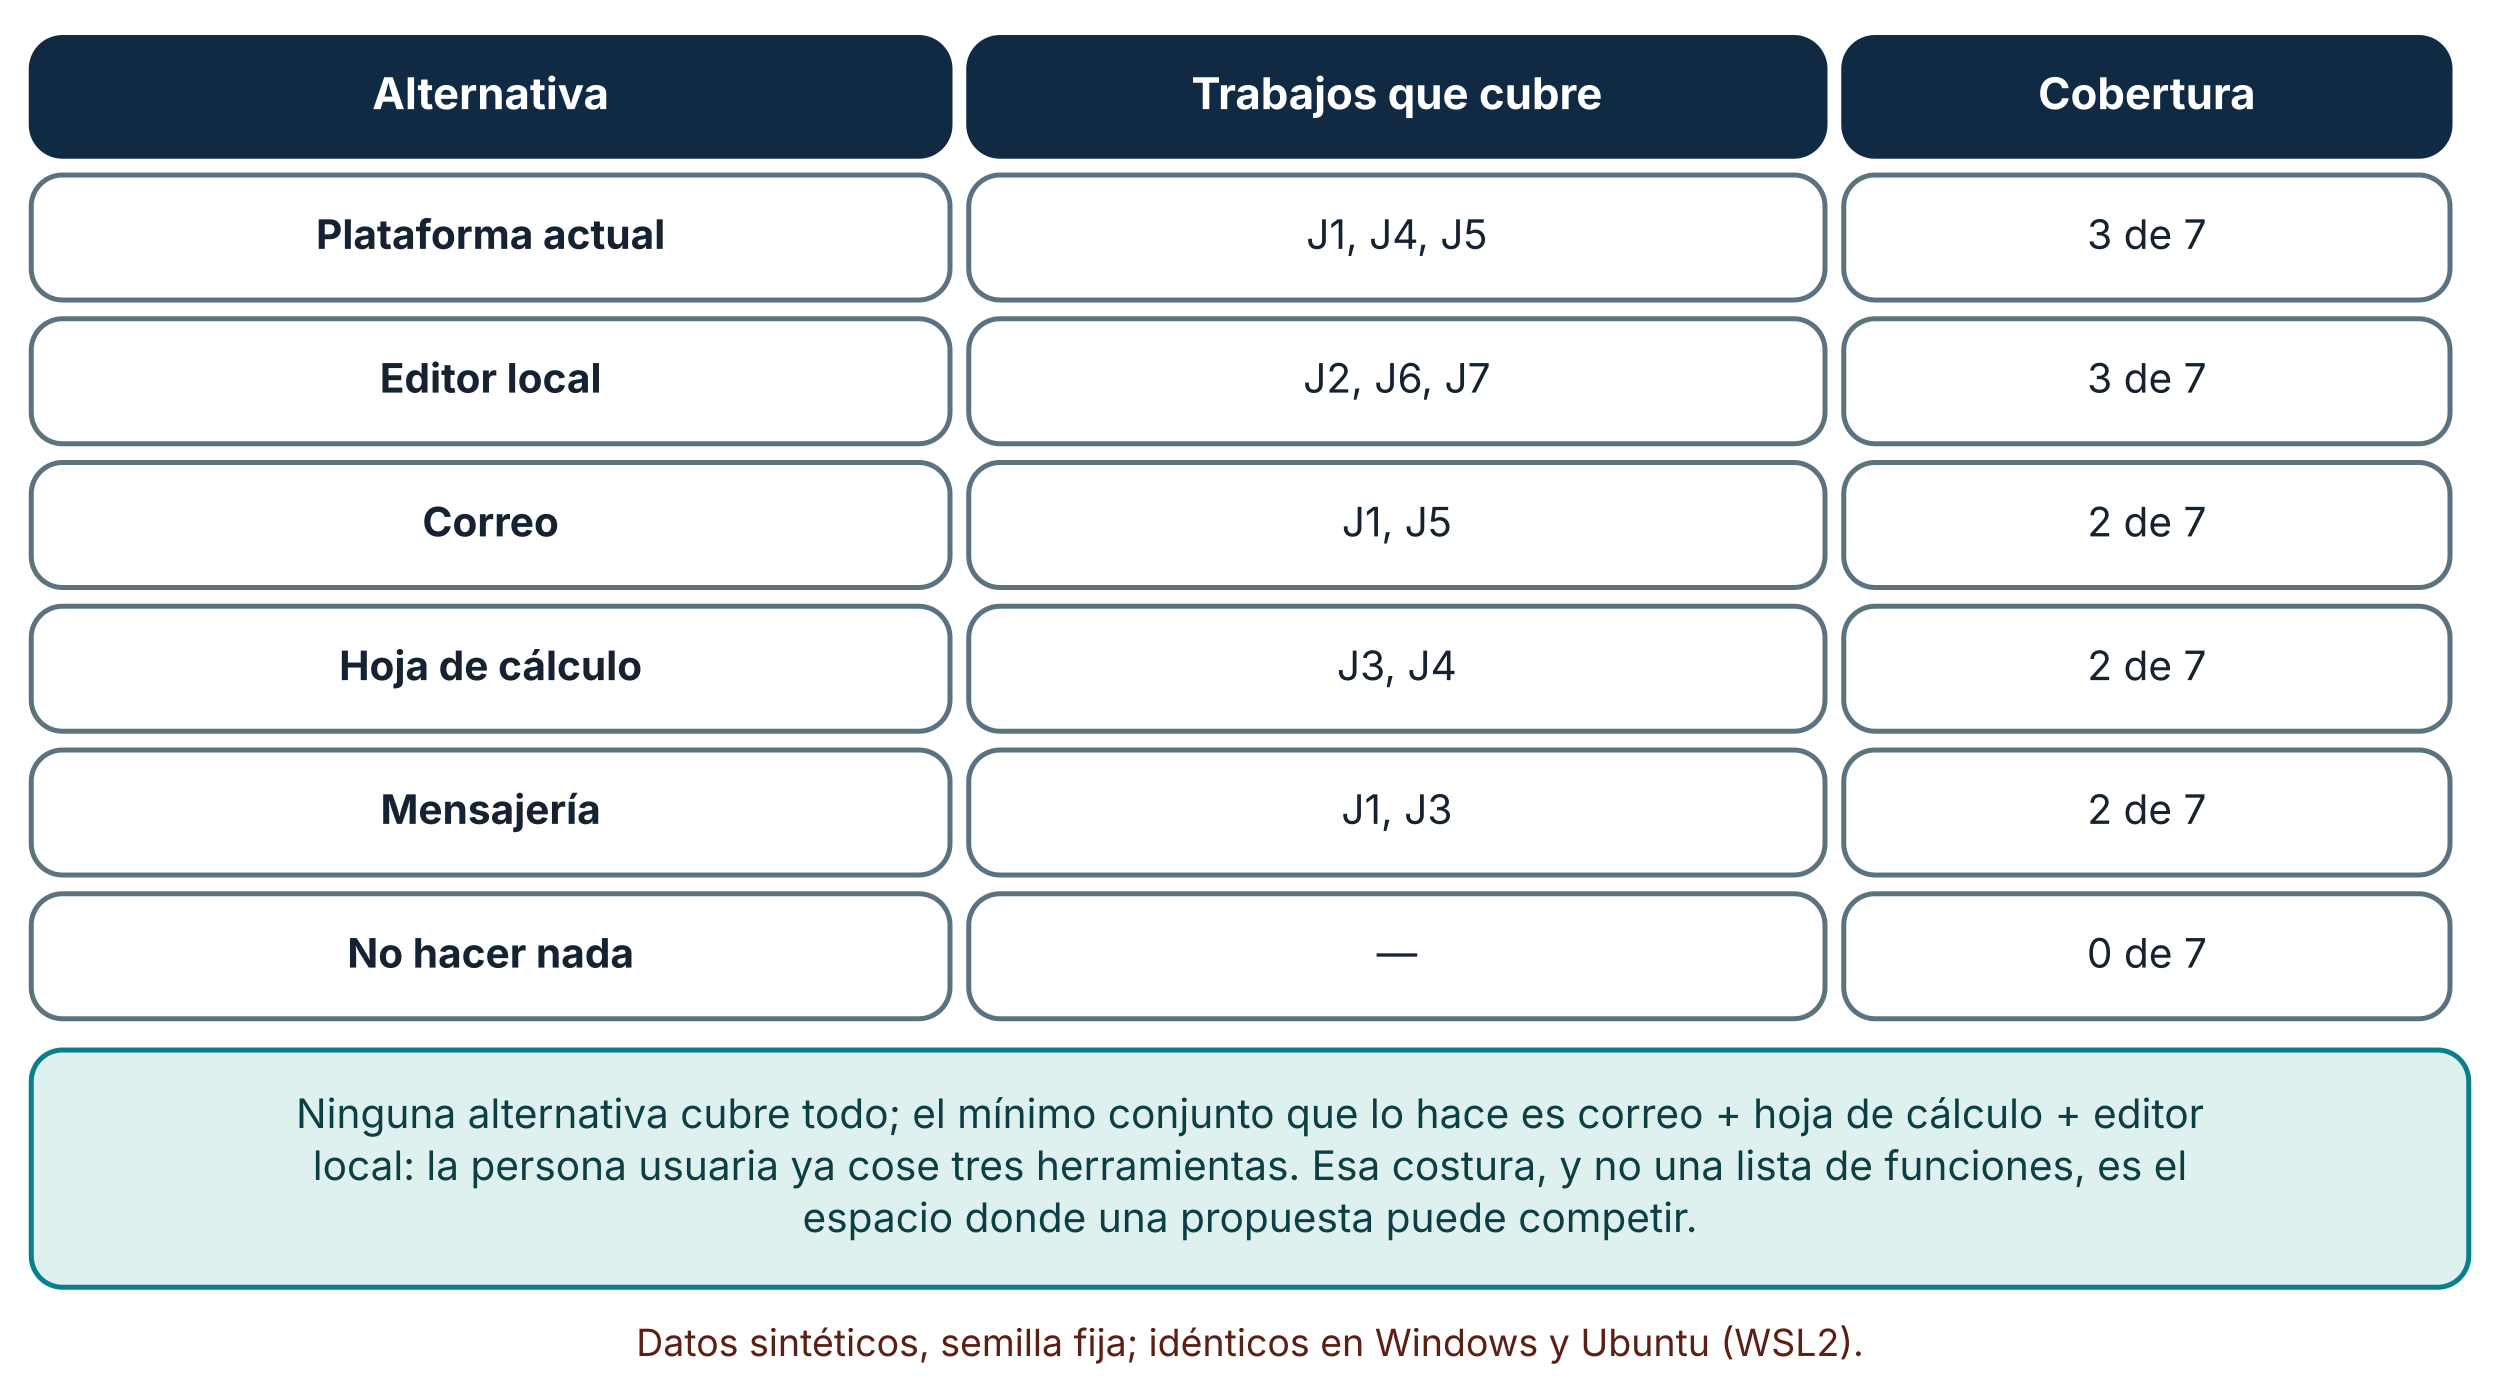
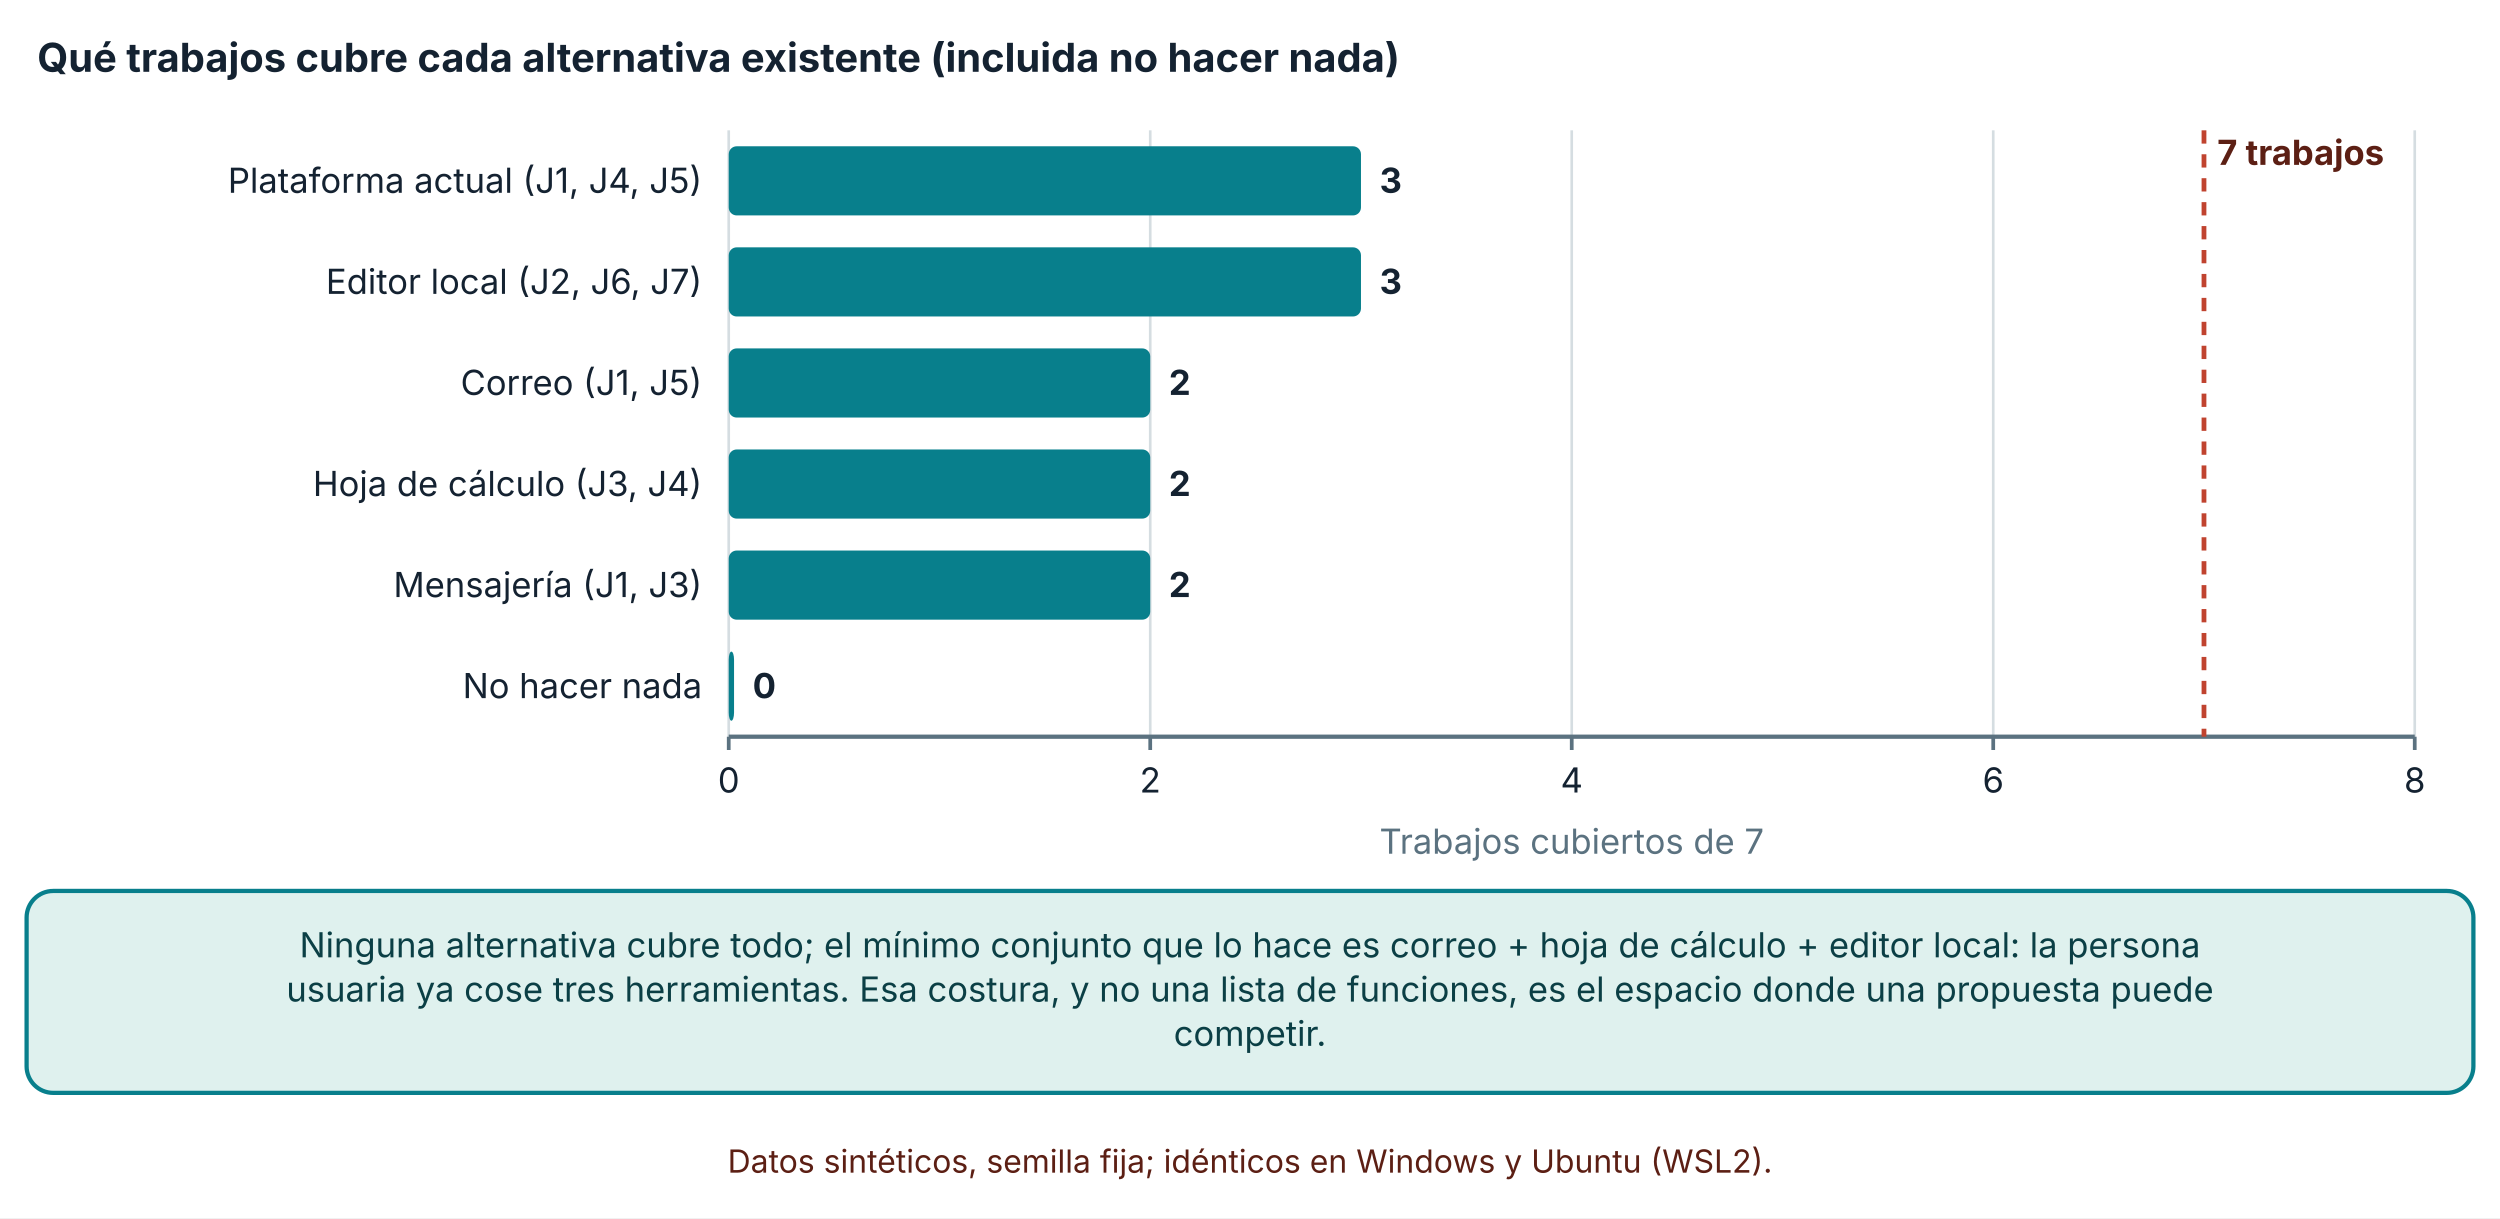
- <svg xmlns="http://www.w3.org/2000/svg" viewBox="0 0 800 447" width="800" height="447" role="img" aria-labelledby="t d" font-family="Inter, 'Segoe UI', system-ui, -apple-system, sans-serif">
+ <svg xmlns="http://www.w3.org/2000/svg" viewBox="0 0 940 458" width="940" height="458" role="img" aria-labelledby="t d" font-family="Inter, 'Segoe UI', system-ui, -apple-system, sans-serif">
  <defs>
    <marker id="arrow" viewBox="0 0 10 10" refX="9" refY="5" markerWidth="8" markerHeight="8" orient="auto-start-reverse">
      <path d="M0,0 L10,5 L0,10 z" fill="#32505f" />
    </marker>
    <marker id="arrow-coral" viewBox="0 0 10 10" refX="9" refY="5" markerWidth="8" markerHeight="8" orient="auto-start-reverse">
      <path d="M0,0 L10,5 L0,10 z" fill="#c0432f" />
    </marker>
  </defs>
-   <rect width="800" height="447" fill="#ffffff" />
-   <rect x="10" y="12" width="294" height="38" rx="10" fill="#102a43" stroke="#102a43" stroke-width="1.6" />
-   <text x="157" y="34.92" font-size="14" text-anchor="middle" font-weight="700" fill="#ffffff">
-     <tspan x="157" dy="0">Alternativa</tspan>
+   <rect width="940" height="458" fill="#ffffff" />
+   <text x="14" y="27" font-size="15" text-anchor="start" font-weight="700" fill="#142231">
+     <tspan x="14" dy="0">Qué trabajos cubre cada alternativa existente (incluida no hacer nada)</tspan>
  </text>
-   <rect x="310" y="12" width="274" height="38" rx="10" fill="#102a43" stroke="#102a43" stroke-width="1.6" />
-   <text x="447" y="34.92" font-size="14" text-anchor="middle" font-weight="700" fill="#ffffff">
-     <tspan x="447" dy="0">Trabajos que cubre</tspan>
+   <line x1="274" y1="49" x2="274" y2="277" stroke="#d5dde1" stroke-width="1" />
+   <line x1="274" y1="277" x2="274" y2="282" stroke="#5b7280" stroke-width="1.4" />
+   <text x="274" y="298" font-size="13" text-anchor="middle" font-weight="400" fill="#142231">
+     <tspan x="274" dy="0">0</tspan>
  </text>
-   <rect x="590" y="12" width="194" height="38" rx="10" fill="#102a43" stroke="#102a43" stroke-width="1.6" />
-   <text x="687" y="34.92" font-size="14" text-anchor="middle" font-weight="700" fill="#ffffff">
-     <tspan x="687" dy="0">Cobertura</tspan>
+   <line x1="432.485" y1="49" x2="432.485" y2="277" stroke="#d5dde1" stroke-width="1" />
+   <line x1="432.485" y1="277" x2="432.485" y2="282" stroke="#5b7280" stroke-width="1.4" />
+   <text x="432.485" y="298" font-size="13" text-anchor="middle" font-weight="400" fill="#142231">
+     <tspan x="432.485" dy="0">2</tspan>
  </text>
-   <rect x="10" y="56" width="294" height="40" rx="10" fill="#ffffff" stroke="#5b7280" stroke-width="1.6" />
-   <text x="157" y="79.64" font-size="13" text-anchor="middle" font-weight="700" fill="#142231">
-     <tspan x="157" dy="0">Plataforma actual</tspan>
+   <line x1="590.97" y1="49" x2="590.97" y2="277" stroke="#d5dde1" stroke-width="1" />
+   <line x1="590.97" y1="277" x2="590.97" y2="282" stroke="#5b7280" stroke-width="1.4" />
+   <text x="590.97" y="298" font-size="13" text-anchor="middle" font-weight="400" fill="#142231">
+     <tspan x="590.97" dy="0">4</tspan>
  </text>
-   <rect x="310" y="56" width="274" height="40" rx="10" fill="#ffffff" stroke="#5b7280" stroke-width="1.6" />
-   <text x="447" y="79.64" font-size="13" text-anchor="middle" font-weight="400" fill="#142231">
-     <tspan x="447" dy="0">J1, J4, J5</tspan>
+   <line x1="749.455" y1="49" x2="749.455" y2="277" stroke="#d5dde1" stroke-width="1" />
+   <line x1="749.455" y1="277" x2="749.455" y2="282" stroke="#5b7280" stroke-width="1.4" />
+   <text x="749.455" y="298" font-size="13" text-anchor="middle" font-weight="400" fill="#142231">
+     <tspan x="749.455" dy="0">6</tspan>
  </text>
-   <rect x="590" y="56" width="194" height="40" rx="10" fill="#ffffff" stroke="#5b7280" stroke-width="1.6" />
-   <text x="687" y="79.64" font-size="13" text-anchor="middle" font-weight="400" fill="#142231">
-     <tspan x="687" dy="0">3 de 7</tspan>
+   <line x1="907.94" y1="49" x2="907.94" y2="277" stroke="#d5dde1" stroke-width="1" />
+   <line x1="907.94" y1="277" x2="907.94" y2="282" stroke="#5b7280" stroke-width="1.4" />
+   <text x="907.94" y="298" font-size="13" text-anchor="middle" font-weight="400" fill="#142231">
+     <tspan x="907.94" dy="0">8</tspan>
  </text>
-   <rect x="10" y="102" width="294" height="40" rx="10" fill="#ffffff" stroke="#5b7280" stroke-width="1.6" />
-   <text x="157" y="125.64" font-size="13" text-anchor="middle" font-weight="700" fill="#142231">
-     <tspan x="157" dy="0">Editor local</tspan>
+   <line x1="274" y1="277" x2="907.94" y2="277" stroke="#5b7280" stroke-width="1.6" />
+   <text x="264" y="72.5" font-size="13" text-anchor="end" font-weight="400" fill="#142231">
+     <tspan x="264" dy="0">Plataforma actual (J1, J4, J5)</tspan>
  </text>
-   <rect x="310" y="102" width="274" height="40" rx="10" fill="#ffffff" stroke="#5b7280" stroke-width="1.6" />
-   <text x="447" y="125.64" font-size="13" text-anchor="middle" font-weight="400" fill="#142231">
-     <tspan x="447" dy="0">J2, J6, J7</tspan>
+   <text x="264" y="110.5" font-size="13" text-anchor="end" font-weight="400" fill="#142231">
+     <tspan x="264" dy="0">Editor local (J2, J6, J7)</tspan>
  </text>
-   <rect x="590" y="102" width="194" height="40" rx="10" fill="#ffffff" stroke="#5b7280" stroke-width="1.6" />
-   <text x="687" y="125.64" font-size="13" text-anchor="middle" font-weight="400" fill="#142231">
-     <tspan x="687" dy="0">3 de 7</tspan>
+   <text x="264" y="148.5" font-size="13" text-anchor="end" font-weight="400" fill="#142231">
+     <tspan x="264" dy="0">Correo (J1, J5)</tspan>
  </text>
-   <rect x="10" y="148" width="294" height="40" rx="10" fill="#ffffff" stroke="#5b7280" stroke-width="1.6" />
-   <text x="157" y="171.64" font-size="13" text-anchor="middle" font-weight="700" fill="#142231">
-     <tspan x="157" dy="0">Correo</tspan>
+   <text x="264" y="186.5" font-size="13" text-anchor="end" font-weight="400" fill="#142231">
+     <tspan x="264" dy="0">Hoja de cálculo (J3, J4)</tspan>
  </text>
-   <rect x="310" y="148" width="274" height="40" rx="10" fill="#ffffff" stroke="#5b7280" stroke-width="1.6" />
-   <text x="447" y="171.64" font-size="13" text-anchor="middle" font-weight="400" fill="#142231">
-     <tspan x="447" dy="0">J1, J5</tspan>
+   <text x="264" y="224.5" font-size="13" text-anchor="end" font-weight="400" fill="#142231">
+     <tspan x="264" dy="0">Mensajería (J1, J3)</tspan>
  </text>
-   <rect x="590" y="148" width="194" height="40" rx="10" fill="#ffffff" stroke="#5b7280" stroke-width="1.6" />
-   <text x="687" y="171.64" font-size="13" text-anchor="middle" font-weight="400" fill="#142231">
-     <tspan x="687" dy="0">2 de 7</tspan>
+   <text x="264" y="262.5" font-size="13" text-anchor="end" font-weight="400" fill="#142231">
+     <tspan x="264" dy="0">No hacer nada</tspan>
  </text>
-   <rect x="10" y="194" width="294" height="40" rx="10" fill="#ffffff" stroke="#5b7280" stroke-width="1.6" />
-   <text x="157" y="217.64" font-size="13" text-anchor="middle" font-weight="700" fill="#142231">
-     <tspan x="157" dy="0">Hoja de cálculo</tspan>
+   <rect x="274" y="55" width="237.728" height="26" rx="3" fill="#087f8c" />
+   <text x="518.727" y="72.5" font-size="13" text-anchor="start" font-weight="700" fill="#142231">
+     <tspan x="518.727" dy="0">3</tspan>
  </text>
-   <rect x="310" y="194" width="274" height="40" rx="10" fill="#ffffff" stroke="#5b7280" stroke-width="1.6" />
-   <text x="447" y="217.64" font-size="13" text-anchor="middle" font-weight="400" fill="#142231">
-     <tspan x="447" dy="0">J3, J4</tspan>
+   <rect x="274" y="93" width="237.728" height="26" rx="3" fill="#087f8c" />
+   <text x="518.727" y="110.5" font-size="13" text-anchor="start" font-weight="700" fill="#142231">
+     <tspan x="518.727" dy="0">3</tspan>
  </text>
-   <rect x="590" y="194" width="194" height="40" rx="10" fill="#ffffff" stroke="#5b7280" stroke-width="1.6" />
-   <text x="687" y="217.64" font-size="13" text-anchor="middle" font-weight="400" fill="#142231">
-     <tspan x="687" dy="0">2 de 7</tspan>
+   <rect x="274" y="131" width="158.485" height="26" rx="3" fill="#087f8c" />
+   <text x="439.485" y="148.5" font-size="13" text-anchor="start" font-weight="700" fill="#142231">
+     <tspan x="439.485" dy="0">2</tspan>
  </text>
-   <rect x="10" y="240" width="294" height="40" rx="10" fill="#ffffff" stroke="#5b7280" stroke-width="1.6" />
-   <text x="157" y="263.64" font-size="13" text-anchor="middle" font-weight="700" fill="#142231">
-     <tspan x="157" dy="0">Mensajería</tspan>
+   <rect x="274" y="169" width="158.485" height="26" rx="3" fill="#087f8c" />
+   <text x="439.485" y="186.5" font-size="13" text-anchor="start" font-weight="700" fill="#142231">
+     <tspan x="439.485" dy="0">2</tspan>
  </text>
-   <rect x="310" y="240" width="274" height="40" rx="10" fill="#ffffff" stroke="#5b7280" stroke-width="1.6" />
-   <text x="447" y="263.64" font-size="13" text-anchor="middle" font-weight="400" fill="#142231">
-     <tspan x="447" dy="0">J1, J3</tspan>
+   <rect x="274" y="207" width="158.485" height="26" rx="3" fill="#087f8c" />
+   <text x="439.485" y="224.5" font-size="13" text-anchor="start" font-weight="700" fill="#142231">
+     <tspan x="439.485" dy="0">2</tspan>
  </text>
-   <rect x="590" y="240" width="194" height="40" rx="10" fill="#ffffff" stroke="#5b7280" stroke-width="1.6" />
-   <text x="687" y="263.64" font-size="13" text-anchor="middle" font-weight="400" fill="#142231">
-     <tspan x="687" dy="0">2 de 7</tspan>
+   <rect x="274" y="245" width="2" height="26" rx="3" fill="#087f8c" />
+   <text x="283" y="262.5" font-size="13" text-anchor="start" font-weight="700" fill="#142231">
+     <tspan x="283" dy="0">0</tspan>
  </text>
-   <rect x="10" y="286" width="294" height="40" rx="10" fill="#ffffff" stroke="#5b7280" stroke-width="1.6" />
-   <text x="157" y="309.64" font-size="13" text-anchor="middle" font-weight="700" fill="#142231">
-     <tspan x="157" dy="0">No hacer nada</tspan>
+   <line x1="828.697" y1="49" x2="828.697" y2="277" stroke="#c0432f" stroke-width="1.8" stroke-dasharray="5 4" />
+   <text x="833.697" y="62" font-size="13" text-anchor="start" font-weight="700" fill="#5c1f14" stroke="#ffffff" stroke-width="3.5" stroke-linejoin="round" paint-order="stroke">
+     <tspan x="833.697" dy="0">7 trabajos</tspan>
  </text>
-   <rect x="310" y="286" width="274" height="40" rx="10" fill="#ffffff" stroke="#5b7280" stroke-width="1.6" />
-   <text x="447" y="309.64" font-size="13" text-anchor="middle" font-weight="400" fill="#142231">
-     <tspan x="447" dy="0">—</tspan>
+   <text x="590.97" y="321" font-size="13" text-anchor="middle" font-weight="400" fill="#5b7280">
+     <tspan x="590.97" dy="0">Trabajos cubiertos de 7</tspan>
  </text>
-   <rect x="590" y="286" width="194" height="40" rx="10" fill="#ffffff" stroke="#5b7280" stroke-width="1.6" />
-   <text x="687" y="309.64" font-size="13" text-anchor="middle" font-weight="400" fill="#142231">
-     <tspan x="687" dy="0">0 de 7</tspan>
+   <rect x="10" y="335" width="920" height="75.92" rx="10" fill="#dff1ee" stroke="#087f8c" stroke-width="1.6" />
+   <text x="470" y="359.96" font-size="13" text-anchor="middle" font-weight="400" fill="#0b3f45">
+     <tspan x="470" dy="0">Ninguna alternativa cubre todo; el mínimo conjunto que lo hace es correo + hoja de cálculo + editor local: la persona</tspan>
  </text>
-   <rect x="10" y="336" width="780" height="75.92" rx="10" fill="#dff1ee" stroke="#087f8c" stroke-width="1.6" />
-   <text x="400" y="360.96" font-size="13" text-anchor="middle" font-weight="400" fill="#0b3f45">
-     <tspan x="400" dy="0">Ninguna alternativa cubre todo; el mínimo conjunto que lo hace es correo + hoja de cálculo + editor</tspan>
+   <text x="470" y="376.6" font-size="13" text-anchor="middle" font-weight="400" fill="#0b3f45">
+     <tspan x="470" dy="0">usuaria ya cose tres herramientas. Esa costura, y no una lista de funciones, es el espacio donde una propuesta puede</tspan>
  </text>
-   <text x="400" y="377.6" font-size="13" text-anchor="middle" font-weight="400" fill="#0b3f45">
-     <tspan x="400" dy="0">local: la persona usuaria ya cose tres herramientas. Esa costura, y no una lista de funciones, es el</tspan>
+   <text x="470" y="393.24" font-size="13" text-anchor="middle" font-weight="400" fill="#0b3f45">
+     <tspan x="470" dy="0">competir.</tspan>
  </text>
-   <text x="400" y="394.24" font-size="13" text-anchor="middle" font-weight="400" fill="#0b3f45">
-     <tspan x="400" dy="0">espacio donde una propuesta puede competir.</tspan>
-   </text>
-   <text x="400" y="433.92" font-size="12" text-anchor="middle" font-weight="400" fill="#5c1f14">
-     <tspan x="400" dy="0">Datos sintéticos, semilla fija; idénticos en Windows y Ubuntu (WSL2).</tspan>
+   <text x="470" y="440.92" font-size="12" text-anchor="middle" font-weight="400" fill="#5c1f14">
+     <tspan x="470" dy="0">Datos sintéticos, semilla fija; idénticos en Windows y Ubuntu (WSL2).</tspan>
  </text>
</svg>
